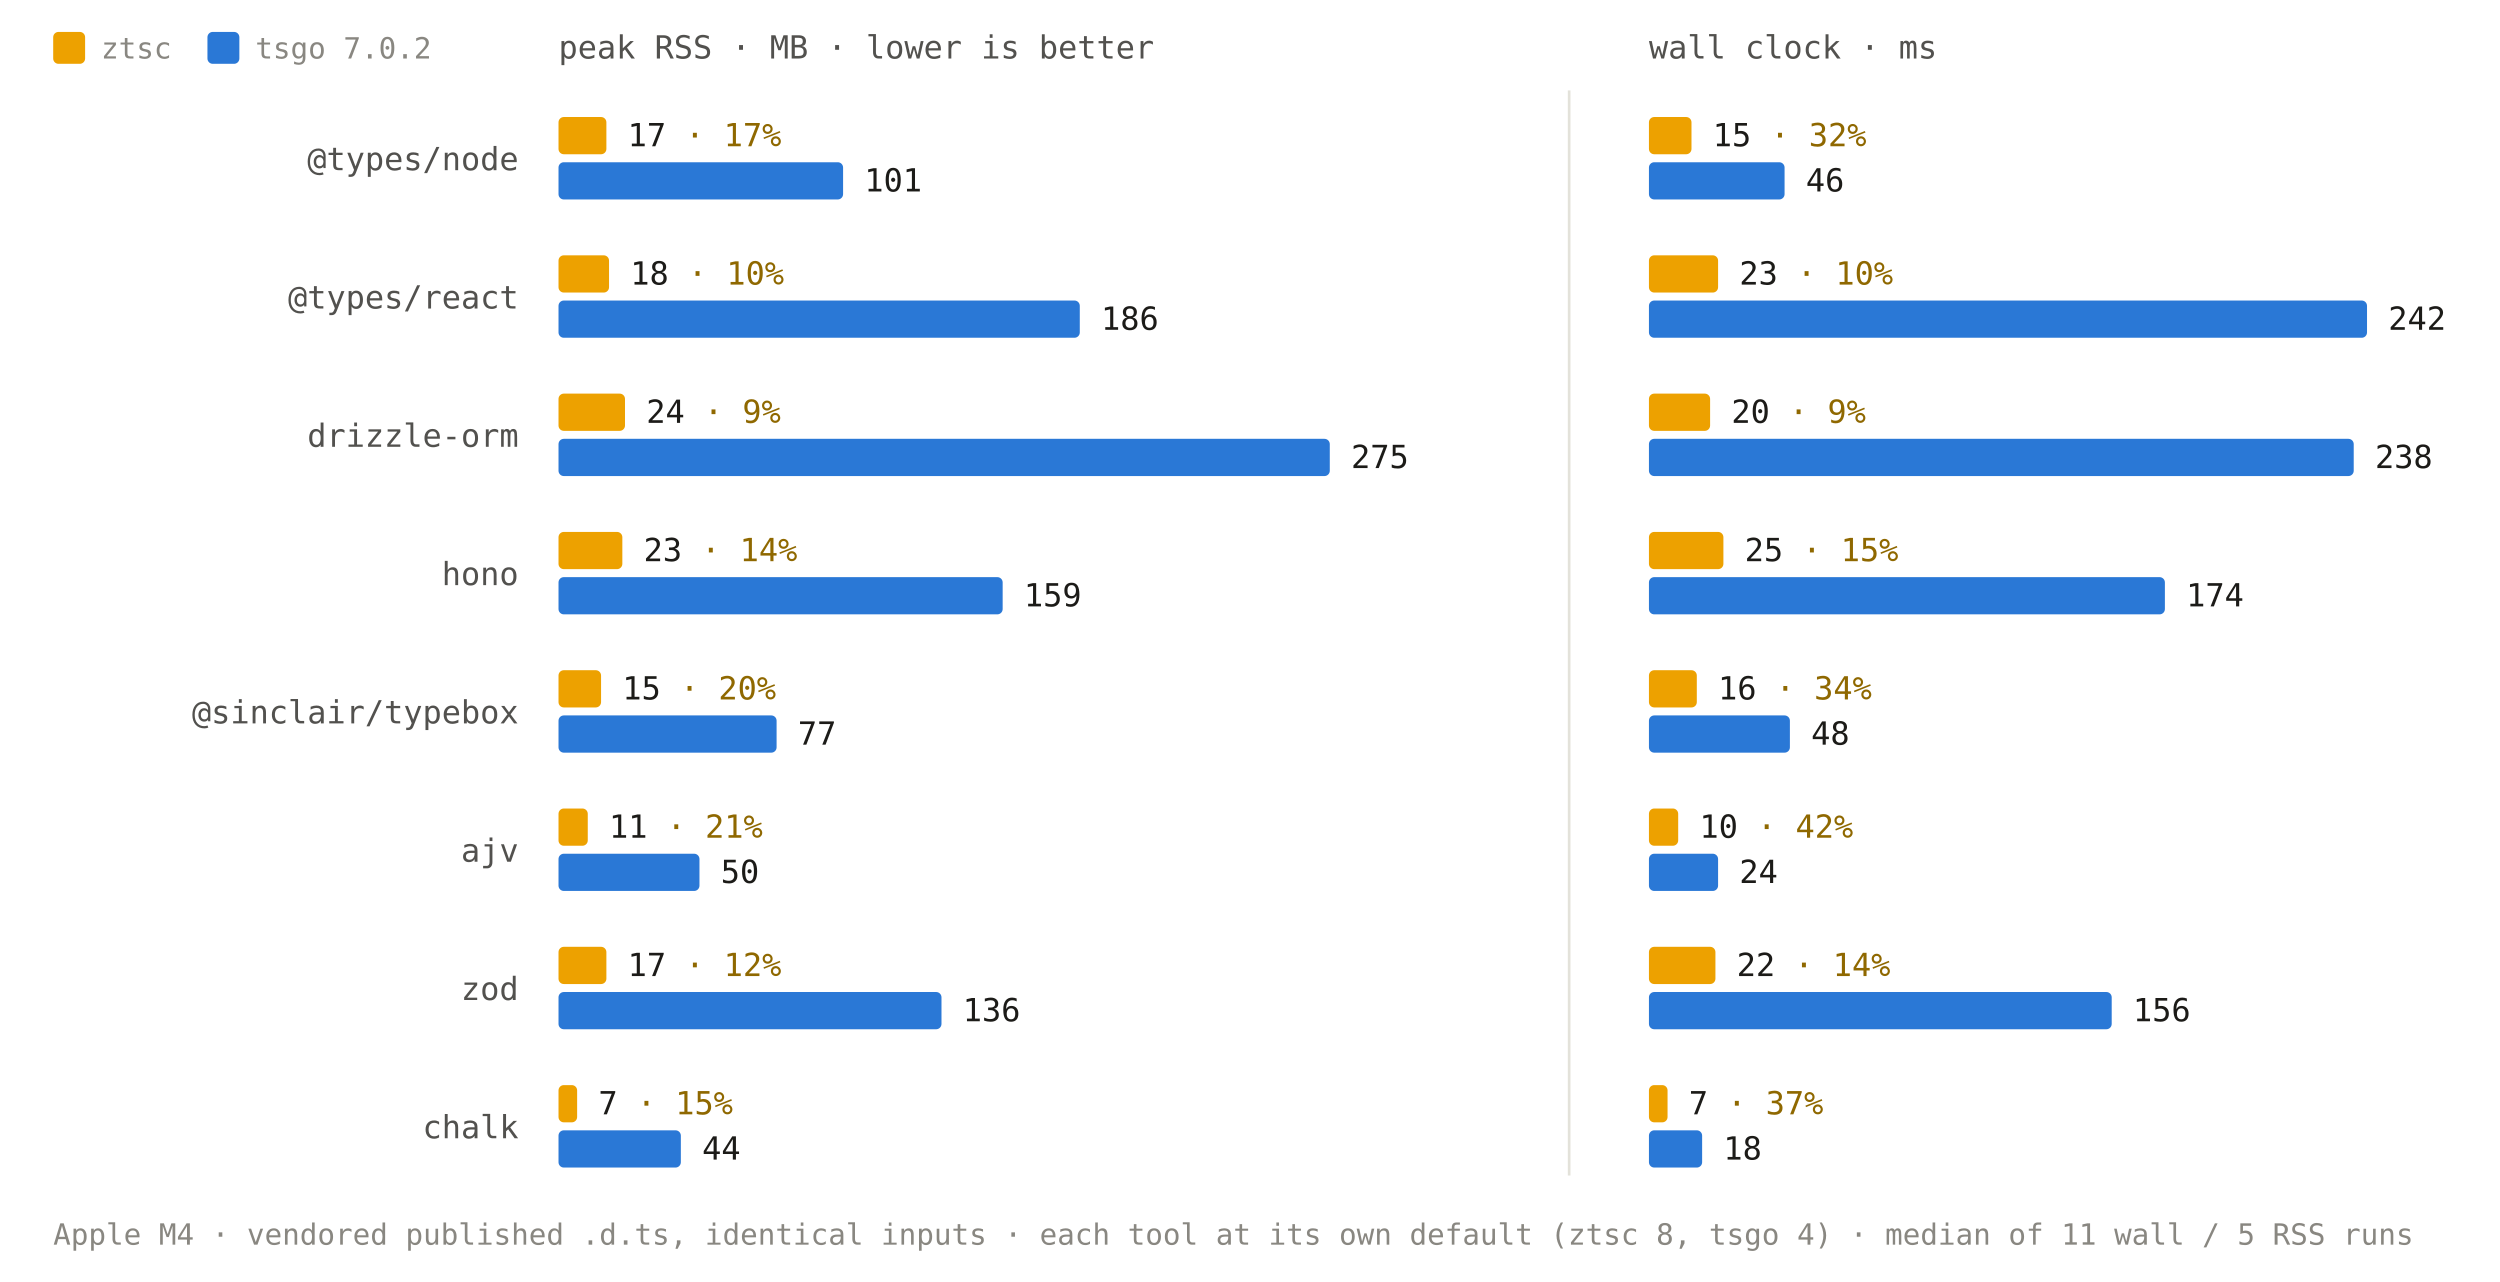
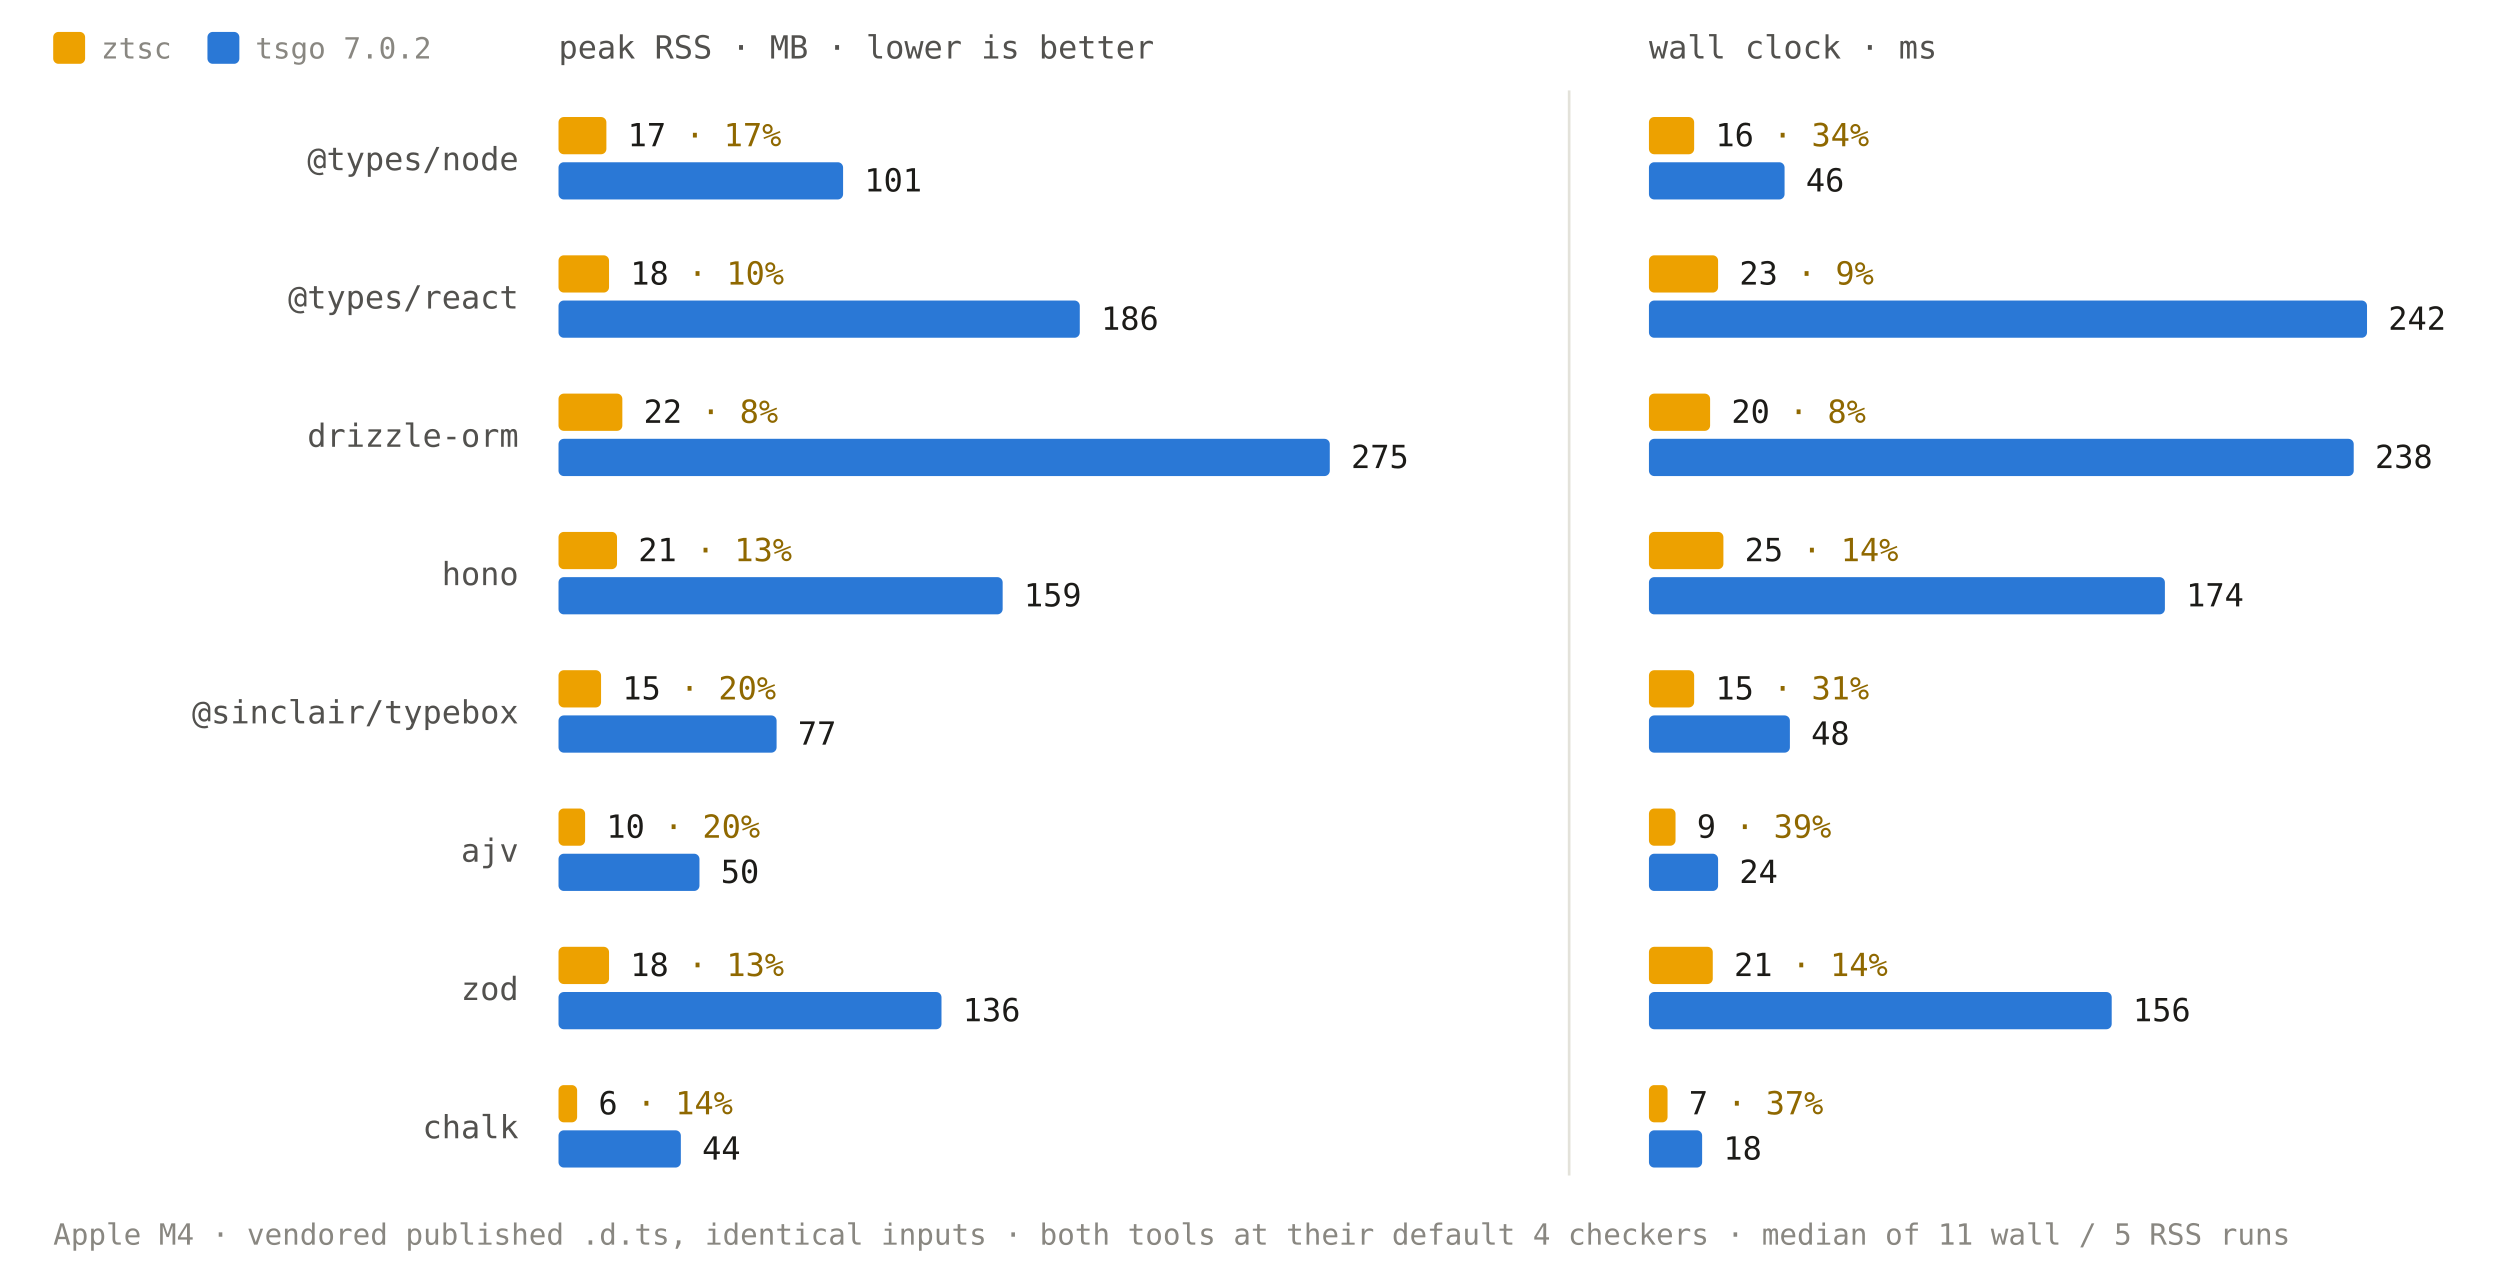
- <svg xmlns="http://www.w3.org/2000/svg" viewBox="0 0 940 482" width="940" height="482" role="img" aria-label="Two-panel grouped bar chart across eight real packages, each tool at its own default checker count (ztsc 8, tsgo 4). Left panel, peak resident memory: ztsc uses 7 to 24 megabytes, tsgo 44 to 275 megabytes — ztsc is 9 to 21 percent of tsgo on every package. Right panel, wall clock: ztsc takes 7 to 25 milliseconds, tsgo 18 to 242 milliseconds — ztsc is 9 to 42 percent of tsgo's time.">
+ <svg xmlns="http://www.w3.org/2000/svg" viewBox="0 0 940 482" width="940" height="482" role="img" aria-label="Two-panel grouped bar chart across eight real packages at the default four checkers. Left panel, peak resident memory: ztsc uses 6 to 22 megabytes, tsgo 44 to 275 megabytes — ztsc is 8 to 20 percent of tsgo on every package. Right panel, wall clock: ztsc takes 7 to 25 milliseconds, tsgo 18 to 242 milliseconds — ztsc is 8 to 39 percent of tsgo's time.">
  <style>
    text { font-family: ui-monospace, "SF Mono", SFMono-Regular, Menlo, Consolas, monospace; fill: #1c1b18; }
    .t11 { font-size: 11px; }
    .t12 { font-size: 12px; }
    .bl  { font-size: 12px; }
    .dim { fill: #52514e; }
    .mut { fill: #898781; }
    .acc { fill: #8f6800; }
    .bz  { fill: #eda100; }
    .bt  { fill: #2a78d6; }
    .hairv { stroke: #e3e2da; stroke-width: 1; }
  </style>
  <rect class="bz" x="20" y="12" width="12" height="12" rx="2" />
  <text class="t11 mut" x="38" y="22">ztsc</text>
  <rect class="bt" x="78" y="12" width="12" height="12" rx="2" />
  <text class="t11 mut" x="96" y="22">tsgo 7.0.2</text>
  <text class="t12 dim" x="210" y="22">peak RSS · MB · lower is better</text>
  <text class="t12 dim" x="620" y="22">wall clock · ms</text>
  <line class="hairv" x1="590" y1="34" x2="590" y2="442" />
  <text class="t12 dim" x="195" y="64" text-anchor="end">@types/node</text>
  <rect class="bz" x="210" y="44" width="18" height="14" rx="2" />
  <text class="bl" x="236" y="55">17 <tspan class="acc">· 17%</tspan>
  </text>
  <rect class="bt" x="210" y="61" width="107" height="14" rx="2" />
  <text class="bl" x="325" y="72">101</text>
-   <rect class="bz" x="620" y="44" width="16" height="14" rx="2" />
-   <text class="bl" x="644" y="55">15 <tspan class="acc">· 32%</tspan>
+   <rect class="bz" x="620" y="44" width="17" height="14" rx="2" />
+   <text class="bl" x="645" y="55">16 <tspan class="acc">· 34%</tspan>
  </text>
  <rect class="bt" x="620" y="61" width="51" height="14" rx="2" />
  <text class="bl" x="679" y="72">46</text>
  <text class="t12 dim" x="195" y="116" text-anchor="end">@types/react</text>
  <rect class="bz" x="210" y="96" width="19" height="14" rx="2" />
  <text class="bl" x="237" y="107">18 <tspan class="acc">· 10%</tspan>
  </text>
  <rect class="bt" x="210" y="113" width="196" height="14" rx="2" />
  <text class="bl" x="414" y="124">186</text>
  <rect class="bz" x="620" y="96" width="26" height="14" rx="2" />
-   <text class="bl" x="654" y="107">23 <tspan class="acc">· 10%</tspan>
+   <text class="bl" x="654" y="107">23 <tspan class="acc">· 9%</tspan>
  </text>
  <rect class="bt" x="620" y="113" width="270" height="14" rx="2" />
  <text class="bl" x="898" y="124">242</text>
  <text class="t12 dim" x="195" y="168" text-anchor="end">drizzle-orm</text>
-   <rect class="bz" x="210" y="148" width="25" height="14" rx="2" />
-   <text class="bl" x="243" y="159">24 <tspan class="acc">· 9%</tspan>
+   <rect class="bz" x="210" y="148" width="24" height="14" rx="2" />
+   <text class="bl" x="242" y="159">22 <tspan class="acc">· 8%</tspan>
  </text>
  <rect class="bt" x="210" y="165" width="290" height="14" rx="2" />
  <text class="bl" x="508" y="176">275</text>
  <rect class="bz" x="620" y="148" width="23" height="14" rx="2" />
-   <text class="bl" x="651" y="159">20 <tspan class="acc">· 9%</tspan>
+   <text class="bl" x="651" y="159">20 <tspan class="acc">· 8%</tspan>
  </text>
  <rect class="bt" x="620" y="165" width="265" height="14" rx="2" />
  <text class="bl" x="893" y="176">238</text>
  <text class="t12 dim" x="195" y="220" text-anchor="end">hono</text>
-   <rect class="bz" x="210" y="200" width="24" height="14" rx="2" />
-   <text class="bl" x="242" y="211">23 <tspan class="acc">· 14%</tspan>
+   <rect class="bz" x="210" y="200" width="22" height="14" rx="2" />
+   <text class="bl" x="240" y="211">21 <tspan class="acc">· 13%</tspan>
  </text>
  <rect class="bt" x="210" y="217" width="167" height="14" rx="2" />
  <text class="bl" x="385" y="228">159</text>
  <rect class="bz" x="620" y="200" width="28" height="14" rx="2" />
-   <text class="bl" x="656" y="211">25 <tspan class="acc">· 15%</tspan>
+   <text class="bl" x="656" y="211">25 <tspan class="acc">· 14%</tspan>
  </text>
  <rect class="bt" x="620" y="217" width="194" height="14" rx="2" />
  <text class="bl" x="822" y="228">174</text>
  <text class="t12 dim" x="195" y="272" text-anchor="end">@sinclair/typebox</text>
  <rect class="bz" x="210" y="252" width="16" height="14" rx="2" />
  <text class="bl" x="234" y="263">15 <tspan class="acc">· 20%</tspan>
  </text>
  <rect class="bt" x="210" y="269" width="82" height="14" rx="2" />
  <text class="bl" x="300" y="280">77</text>
-   <rect class="bz" x="620" y="252" width="18" height="14" rx="2" />
-   <text class="bl" x="646" y="263">16 <tspan class="acc">· 34%</tspan>
+   <rect class="bz" x="620" y="252" width="17" height="14" rx="2" />
+   <text class="bl" x="645" y="263">15 <tspan class="acc">· 31%</tspan>
  </text>
  <rect class="bt" x="620" y="269" width="53" height="14" rx="2" />
  <text class="bl" x="681" y="280">48</text>
  <text class="t12 dim" x="195" y="324" text-anchor="end">ajv</text>
-   <rect class="bz" x="210" y="304" width="11" height="14" rx="2" />
-   <text class="bl" x="229" y="315">11 <tspan class="acc">· 21%</tspan>
+   <rect class="bz" x="210" y="304" width="10" height="14" rx="2" />
+   <text class="bl" x="228" y="315">10 <tspan class="acc">· 20%</tspan>
  </text>
  <rect class="bt" x="210" y="321" width="53" height="14" rx="2" />
  <text class="bl" x="271" y="332">50</text>
-   <rect class="bz" x="620" y="304" width="11" height="14" rx="2" />
-   <text class="bl" x="639" y="315">10 <tspan class="acc">· 42%</tspan>
+   <rect class="bz" x="620" y="304" width="10" height="14" rx="2" />
+   <text class="bl" x="638" y="315">9 <tspan class="acc">· 39%</tspan>
  </text>
  <rect class="bt" x="620" y="321" width="26" height="14" rx="2" />
  <text class="bl" x="654" y="332">24</text>
  <text class="t12 dim" x="195" y="376" text-anchor="end">zod</text>
-   <rect class="bz" x="210" y="356" width="18" height="14" rx="2" />
-   <text class="bl" x="236" y="367">17 <tspan class="acc">· 12%</tspan>
+   <rect class="bz" x="210" y="356" width="19" height="14" rx="2" />
+   <text class="bl" x="237" y="367">18 <tspan class="acc">· 13%</tspan>
  </text>
  <rect class="bt" x="210" y="373" width="144" height="14" rx="2" />
  <text class="bl" x="362" y="384">136</text>
-   <rect class="bz" x="620" y="356" width="25" height="14" rx="2" />
-   <text class="bl" x="653" y="367">22 <tspan class="acc">· 14%</tspan>
+   <rect class="bz" x="620" y="356" width="24" height="14" rx="2" />
+   <text class="bl" x="652" y="367">21 <tspan class="acc">· 14%</tspan>
  </text>
  <rect class="bt" x="620" y="373" width="174" height="14" rx="2" />
  <text class="bl" x="802" y="384">156</text>
  <text class="t12 dim" x="195" y="428" text-anchor="end">chalk</text>
  <rect class="bz" x="210" y="408" width="7" height="14" rx="2" />
-   <text class="bl" x="225" y="419">7 <tspan class="acc">· 15%</tspan>
+   <text class="bl" x="225" y="419">6 <tspan class="acc">· 14%</tspan>
  </text>
  <rect class="bt" x="210" y="425" width="46" height="14" rx="2" />
  <text class="bl" x="264" y="436">44</text>
  <rect class="bz" x="620" y="408" width="7" height="14" rx="2" />
  <text class="bl" x="635" y="419">7 <tspan class="acc">· 37%</tspan>
  </text>
  <rect class="bt" x="620" y="425" width="20" height="14" rx="2" />
  <text class="bl" x="648" y="436">18</text>
-   <text class="t11 mut" x="20" y="468">Apple M4 · vendored published .d.ts, identical inputs · each tool at its own default (ztsc 8, tsgo 4) · median of 11 wall / 5 RSS runs</text>
+   <text class="t11 mut" x="20" y="468">Apple M4 · vendored published .d.ts, identical inputs · both tools at their default 4 checkers · median of 11 wall / 5 RSS runs</text>
</svg>
